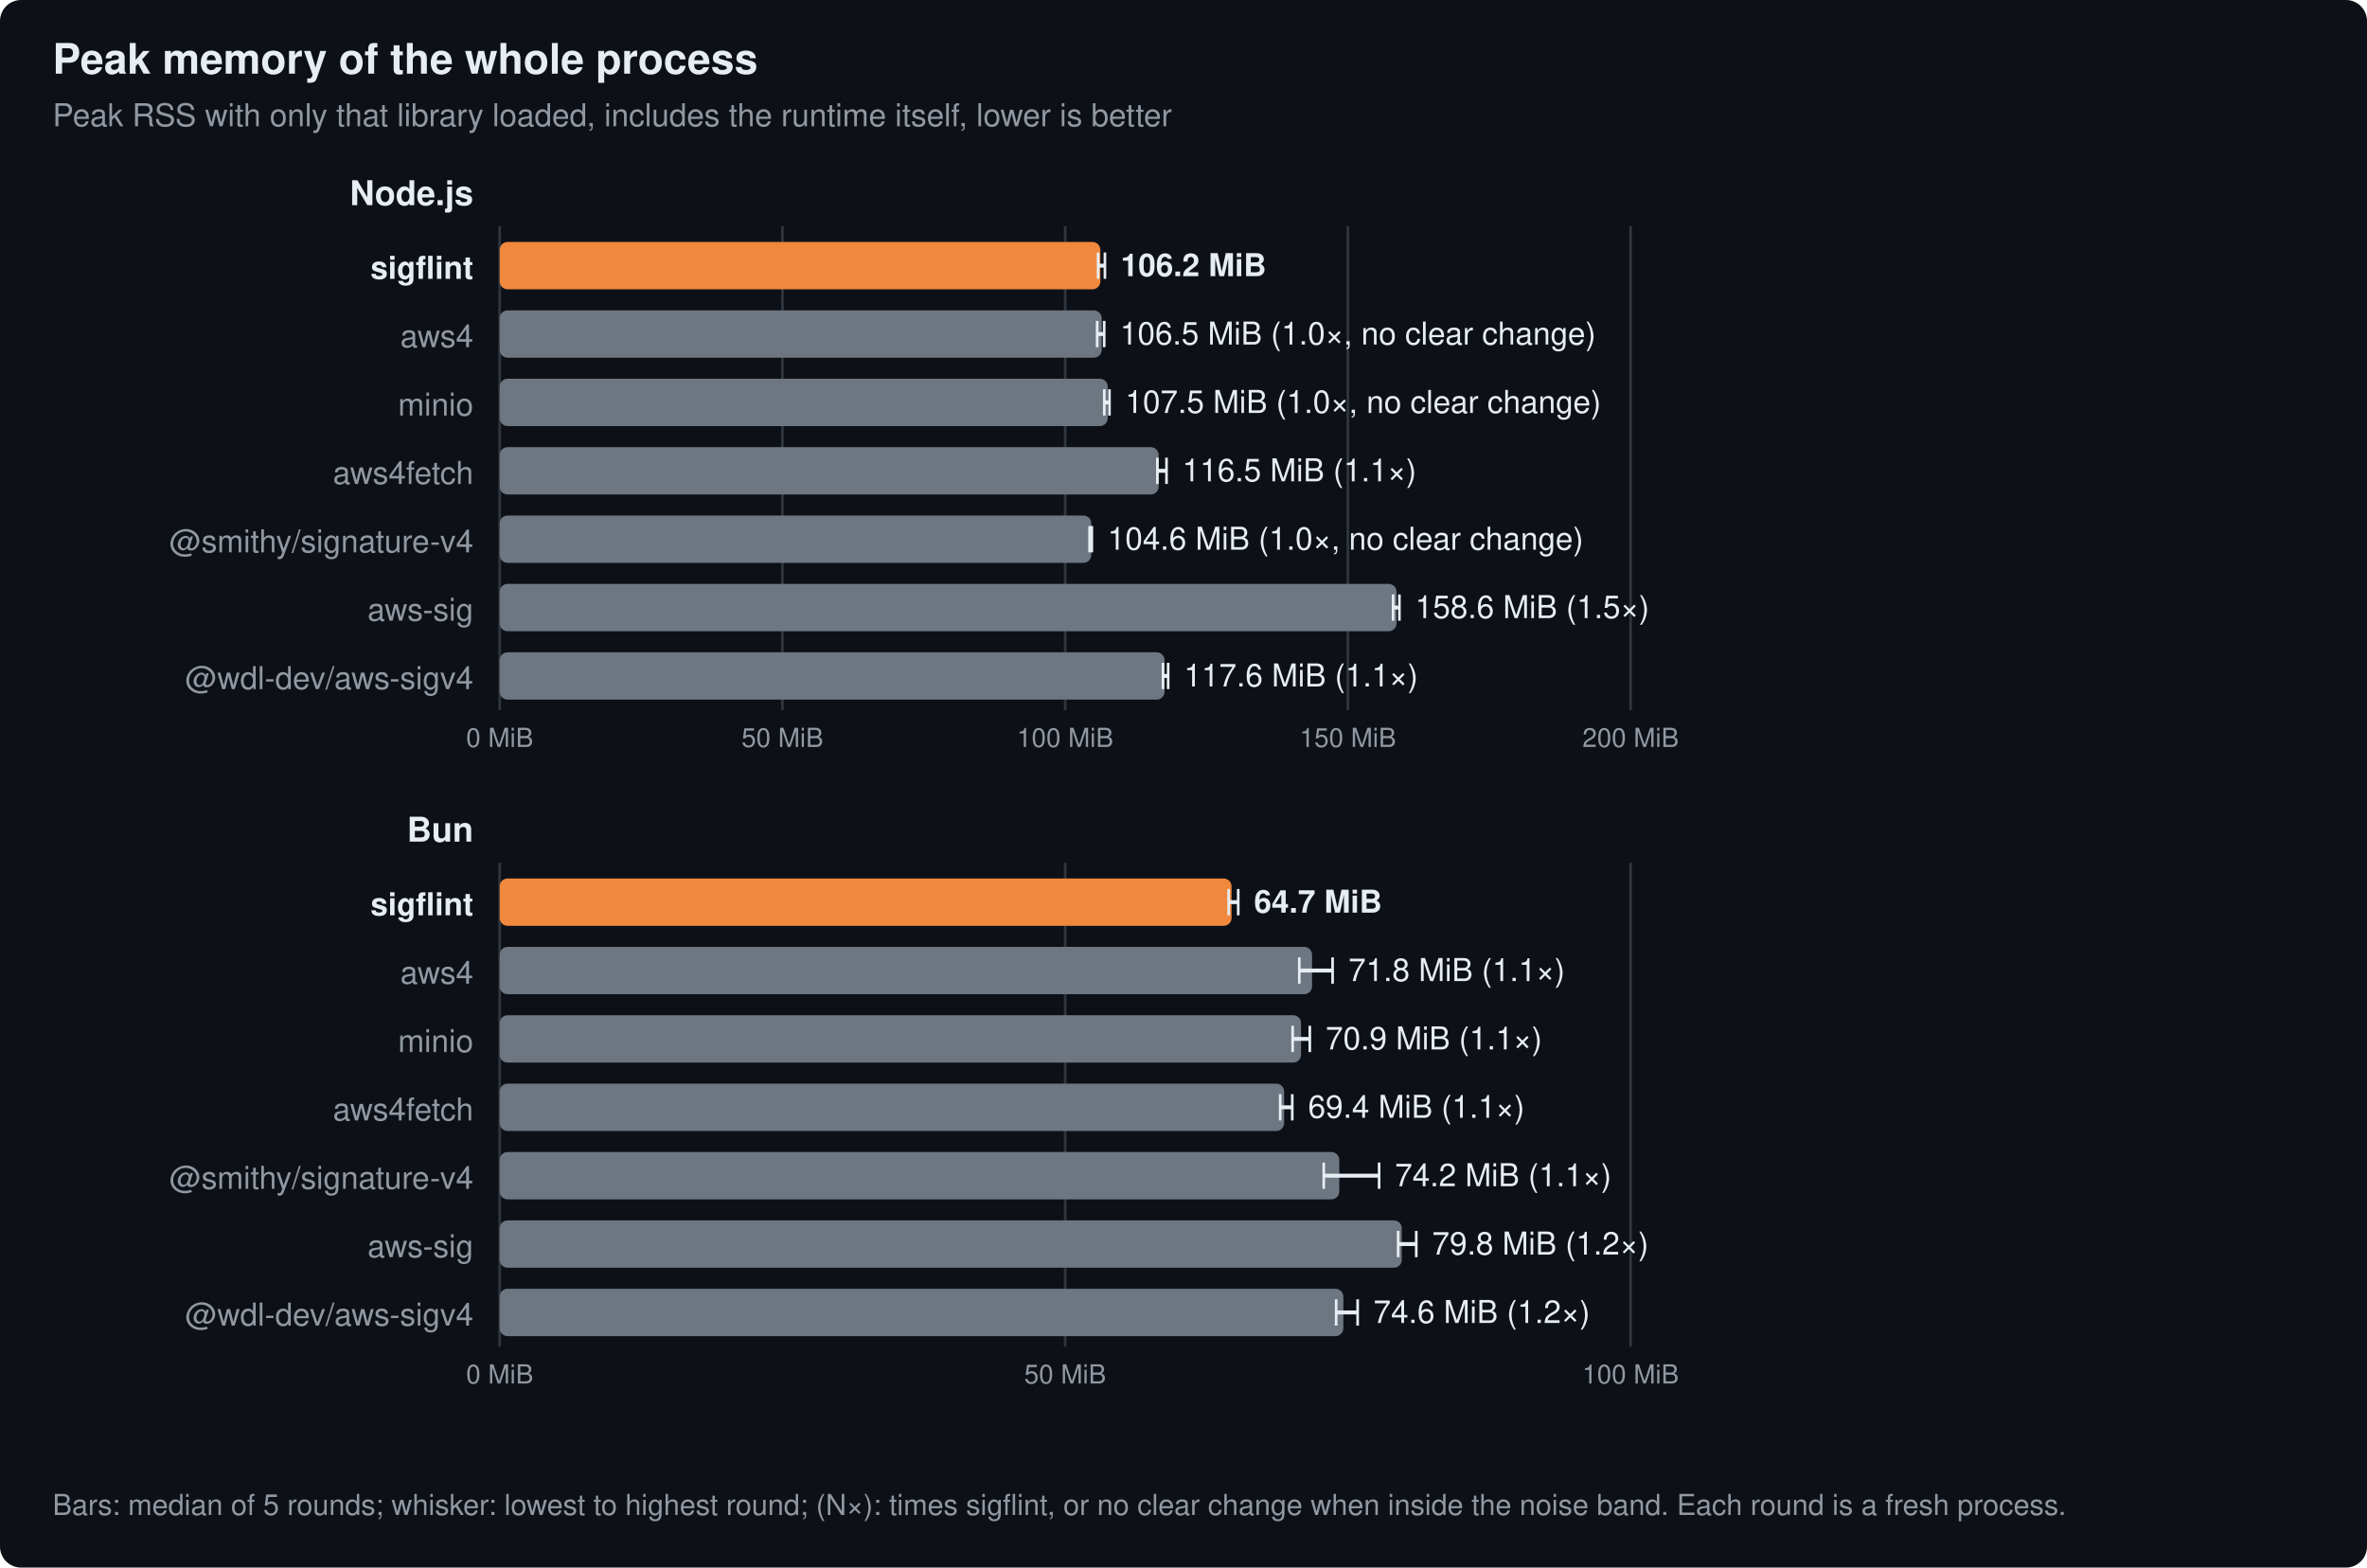
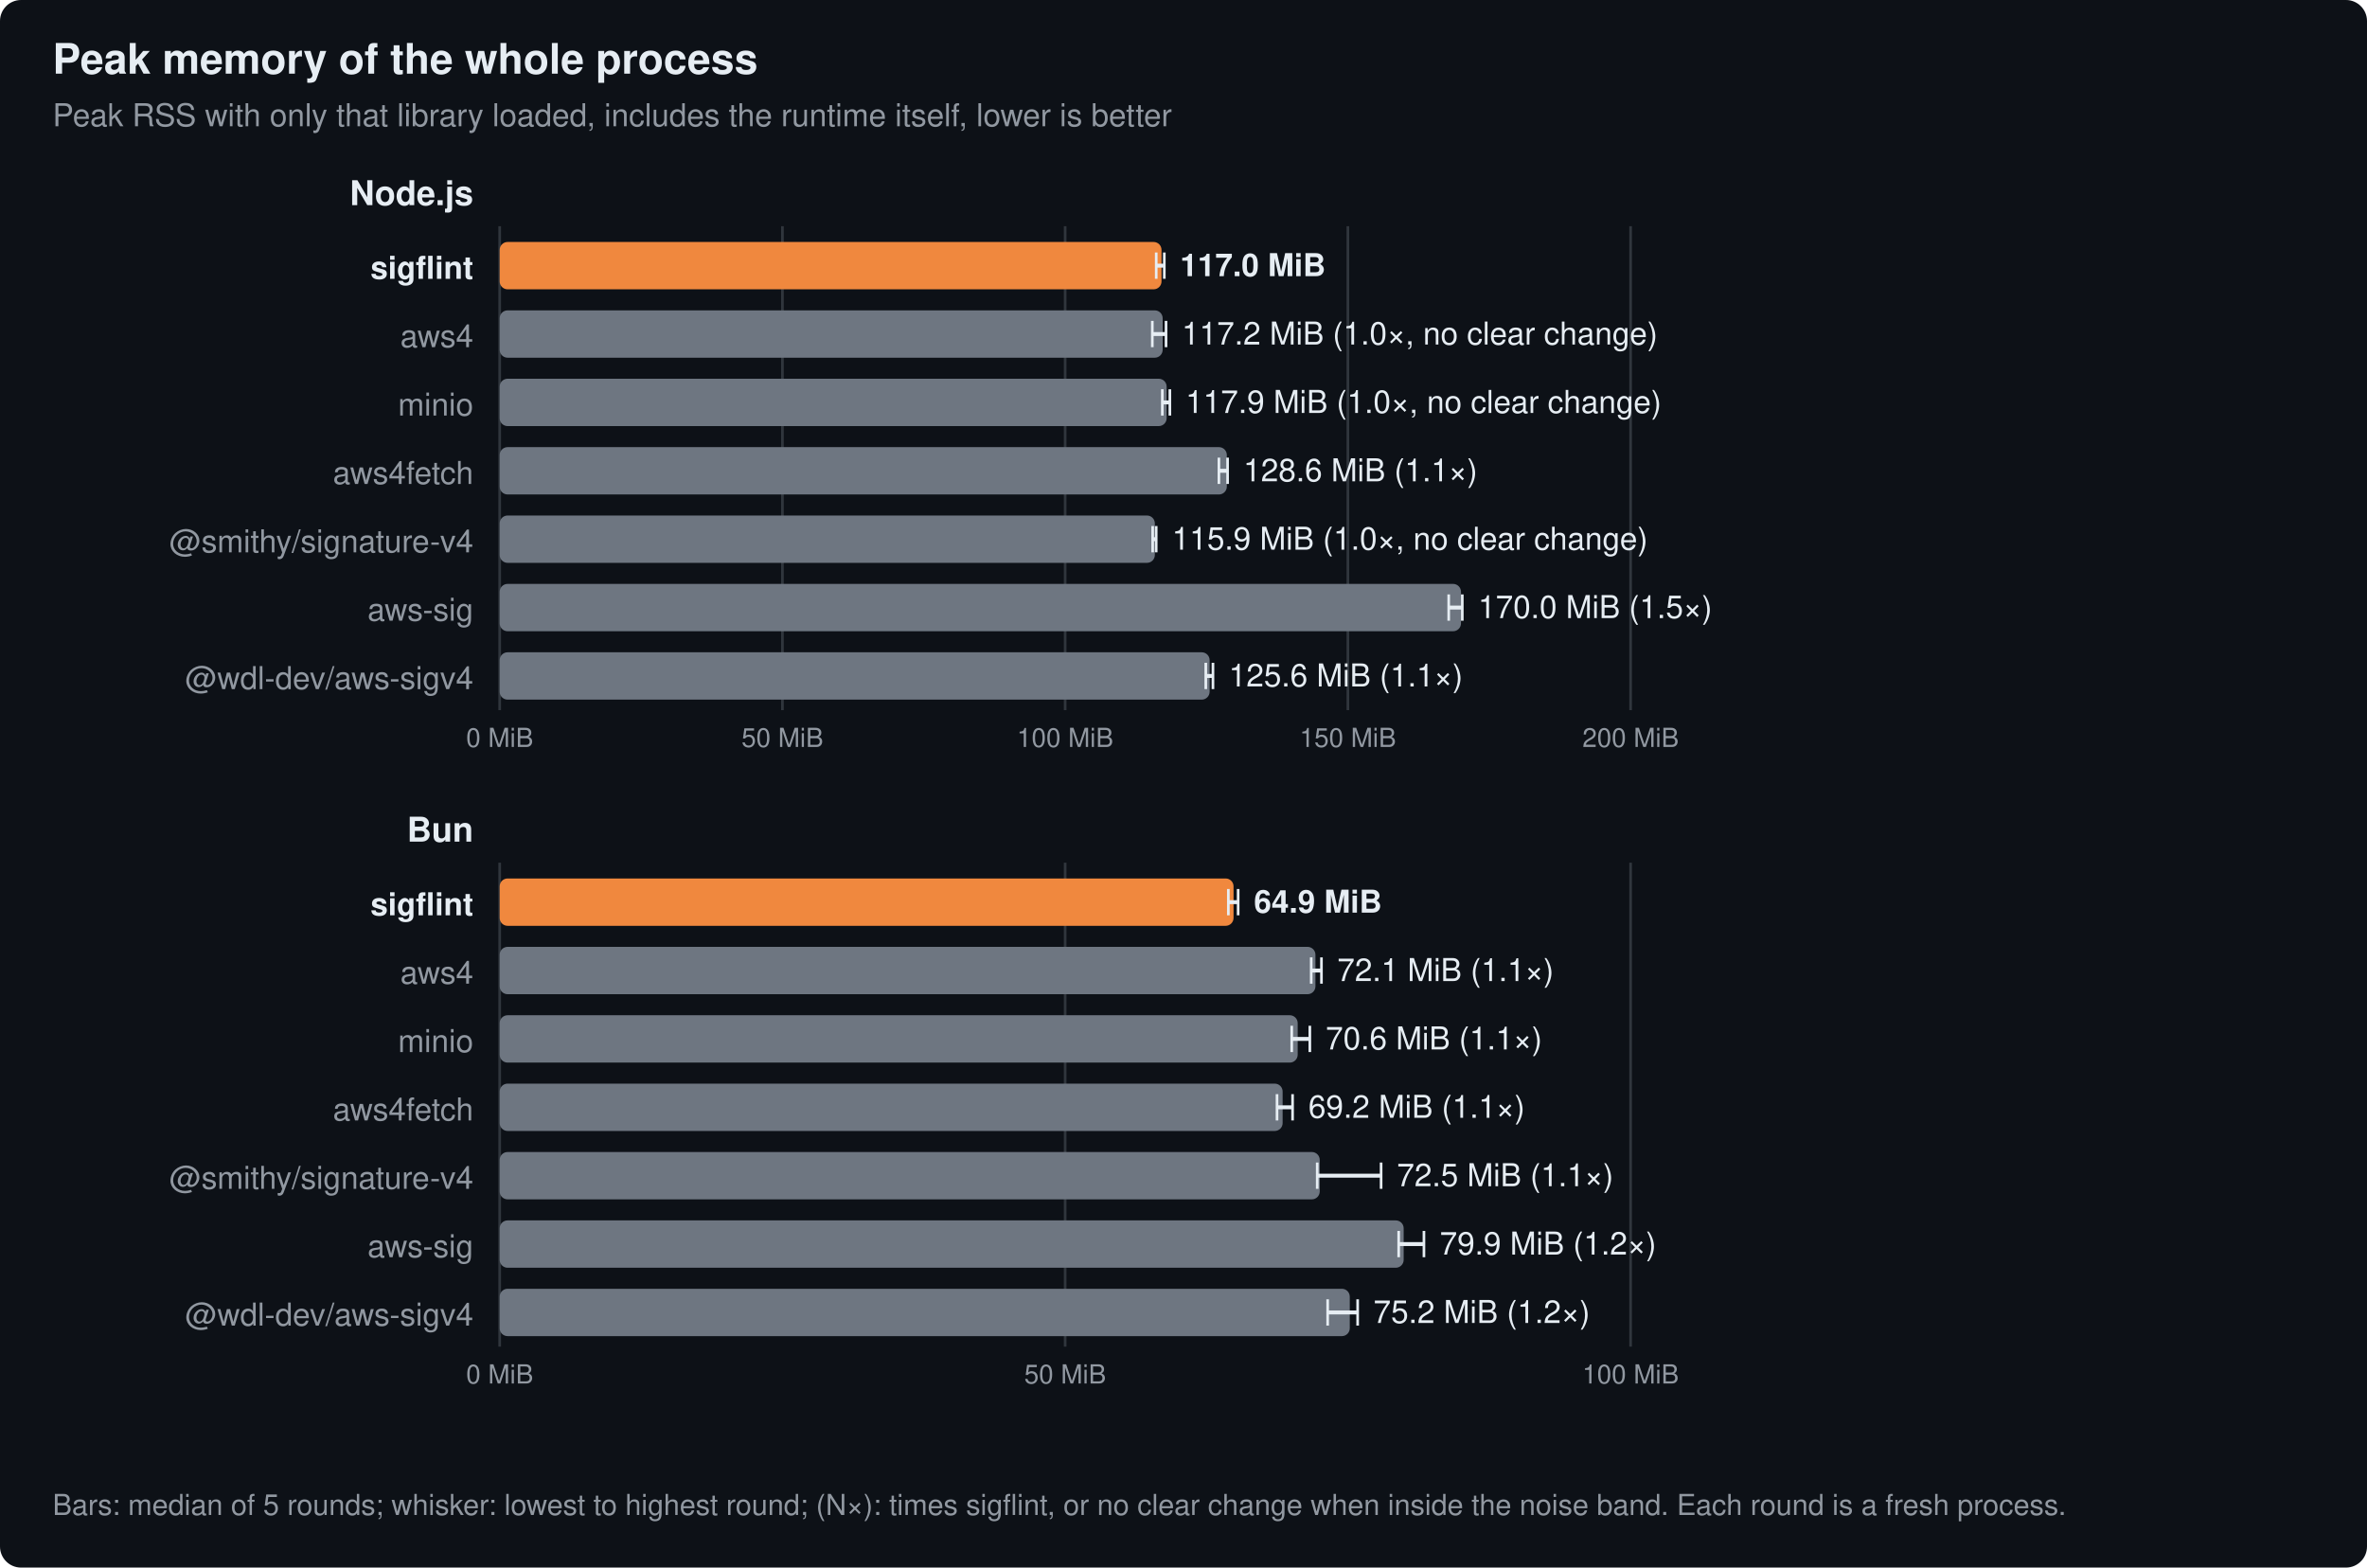
<svg xmlns="http://www.w3.org/2000/svg" width="900" height="596" viewBox="0 0 900 596" role="img" aria-labelledby="t" font-family="-apple-system,BlinkMacSystemFont,'Segoe UI',Helvetica,Arial,sans-serif">
  <rect width="900" height="596" rx="8" fill="#0d1117" />
  <text x="20" y="28" font-size="16" fill="#e6edf3" text-anchor="start" font-weight="600">Peak memory of the whole process</text>
  <text x="20" y="48" font-size="12" fill="#9198a1" text-anchor="start" font-weight="400">Peak RSS with only that library loaded, includes the runtime itself, lower is better</text>
  <text x="180" y="78" font-size="13" fill="#e6edf3" text-anchor="end" font-weight="700">Node.js</text>
  <line x1="190" y1="86" x2="190" y2="270" stroke="#30363d" />
  <text x="190" y="284" font-size="10" fill="#9198a1" text-anchor="middle" font-weight="400">0 MiB</text>
  <line x1="297.5" y1="86" x2="297.5" y2="270" stroke="#30363d" />
  <text x="297.5" y="284" font-size="10" fill="#9198a1" text-anchor="middle" font-weight="400">50 MiB</text>
  <line x1="405" y1="86" x2="405" y2="270" stroke="#30363d" />
  <text x="405" y="284" font-size="10" fill="#9198a1" text-anchor="middle" font-weight="400">100 MiB</text>
  <line x1="512.5" y1="86" x2="512.5" y2="270" stroke="#30363d" />
  <text x="512.5" y="284" font-size="10" fill="#9198a1" text-anchor="middle" font-weight="400">150 MiB</text>
  <line x1="620" y1="86" x2="620" y2="270" stroke="#30363d" />
  <text x="620" y="284" font-size="10" fill="#9198a1" text-anchor="middle" font-weight="400">200 MiB</text>
  <text x="180" y="106" font-size="12" fill="#e6edf3" text-anchor="end" font-weight="700">sigflint</text>
-   <rect x="190" y="92" width="228.387" height="18" rx="3" fill="#f0883e" />
-   <line x1="417.53" y1="101" x2="420.126" y2="101" stroke="#e6edf3" stroke-width="1.5" />
-   <line x1="417.53" y1="96" x2="417.53" y2="106" stroke="#e6edf3" />
-   <line x1="420.126" y1="96" x2="420.126" y2="106" stroke="#e6edf3" />
-   <text x="426.126" y="105" font-size="12" fill="#e6edf3" text-anchor="start" font-weight="700">106.2 MiB</text>
+   <rect x="190" y="92" width="251.642" height="18" rx="3" fill="#f0883e" />
+   <line x1="439.627" y1="101" x2="442.701" y2="101" stroke="#e6edf3" stroke-width="1.5" />
+   <line x1="439.627" y1="96" x2="439.627" y2="106" stroke="#e6edf3" />
+   <line x1="442.701" y1="96" x2="442.701" y2="106" stroke="#e6edf3" />
+   <text x="448.701" y="105" font-size="12" fill="#e6edf3" text-anchor="start" font-weight="700">117.0 MiB</text>
  <text x="180" y="132" font-size="12" fill="#9198a1" text-anchor="end" font-weight="400">aws4</text>
-   <rect x="190" y="118" width="228.899" height="18" rx="3" fill="#6e7681" />
-   <line x1="417.169" y1="127" x2="419.848" y2="127" stroke="#e6edf3" stroke-width="1.5" />
-   <line x1="417.169" y1="122" x2="417.169" y2="132" stroke="#e6edf3" />
-   <line x1="419.848" y1="122" x2="419.848" y2="132" stroke="#e6edf3" />
-   <text x="425.848" y="131" font-size="12" fill="#e6edf3" text-anchor="start" font-weight="400">106.5 MiB  (1.0×, no clear change)</text>
+   <rect x="190" y="118" width="252.079" height="18" rx="3" fill="#6e7681" />
+   <line x1="438.14" y1="127" x2="443.356" y2="127" stroke="#e6edf3" stroke-width="1.5" />
+   <line x1="438.14" y1="122" x2="438.14" y2="132" stroke="#e6edf3" />
+   <line x1="443.356" y1="122" x2="443.356" y2="132" stroke="#e6edf3" />
+   <text x="449.356" y="131" font-size="12" fill="#e6edf3" text-anchor="start" font-weight="400">117.2 MiB  (1.0×, no clear change)</text>
  <text x="180" y="158" font-size="12" fill="#9198a1" text-anchor="end" font-weight="400">minio</text>
-   <rect x="190" y="144" width="231.201" height="18" rx="3" fill="#6e7681" />
-   <line x1="419.882" y1="153" x2="421.847" y2="153" stroke="#e6edf3" stroke-width="1.5" />
-   <line x1="419.882" y1="148" x2="419.882" y2="158" stroke="#e6edf3" />
-   <line x1="421.847" y1="148" x2="421.847" y2="158" stroke="#e6edf3" />
-   <text x="427.847" y="157" font-size="12" fill="#e6edf3" text-anchor="start" font-weight="400">107.5 MiB  (1.0×, no clear change)</text>
+   <rect x="190" y="144" width="253.591" height="18" rx="3" fill="#6e7681" />
+   <line x1="441.945" y1="153" x2="444.809" y2="153" stroke="#e6edf3" stroke-width="1.5" />
+   <line x1="441.945" y1="148" x2="441.945" y2="158" stroke="#e6edf3" />
+   <line x1="444.809" y1="148" x2="444.809" y2="158" stroke="#e6edf3" />
+   <text x="450.809" y="157" font-size="12" fill="#e6edf3" text-anchor="start" font-weight="400">117.9 MiB  (1.0×, no clear change)</text>
  <text x="180" y="184" font-size="12" fill="#9198a1" text-anchor="end" font-weight="400">aws4fetch</text>
-   <rect x="190" y="170" width="250.559" height="18" rx="3" fill="#6e7681" />
-   <line x1="440.072" y1="179" x2="443.54" y2="179" stroke="#e6edf3" stroke-width="1.5" />
-   <line x1="440.072" y1="174" x2="440.072" y2="184" stroke="#e6edf3" />
-   <line x1="443.54" y1="174" x2="443.54" y2="184" stroke="#e6edf3" />
-   <text x="449.54" y="183" font-size="12" fill="#e6edf3" text-anchor="start" font-weight="400">116.5 MiB  (1.1×)</text>
+   <rect x="190" y="170" width="276.477" height="18" rx="3" fill="#6e7681" />
+   <line x1="463.462" y1="179" x2="466.762" y2="179" stroke="#e6edf3" stroke-width="1.5" />
+   <line x1="463.462" y1="174" x2="463.462" y2="184" stroke="#e6edf3" />
+   <line x1="466.762" y1="174" x2="466.762" y2="184" stroke="#e6edf3" />
+   <text x="472.762" y="183" font-size="12" fill="#e6edf3" text-anchor="start" font-weight="400">128.6 MiB  (1.1×)</text>
  <text x="180" y="210" font-size="12" fill="#9198a1" text-anchor="end" font-weight="400">@smithy/signature-v4</text>
-   <rect x="190" y="196" width="224.944" height="18" rx="3" fill="#6e7681" />
-   <line x1="414.297" y1="205" x2="415.137" y2="205" stroke="#e6edf3" stroke-width="1.5" />
-   <line x1="414.297" y1="200" x2="414.297" y2="210" stroke="#e6edf3" />
-   <line x1="415.137" y1="200" x2="415.137" y2="210" stroke="#e6edf3" />
-   <text x="421.137" y="209" font-size="12" fill="#e6edf3" text-anchor="start" font-weight="400">104.6 MiB  (1.0×, no clear change)</text>
+   <rect x="190" y="196" width="249.106" height="18" rx="3" fill="#6e7681" />
+   <line x1="438.275" y1="205" x2="439.618" y2="205" stroke="#e6edf3" stroke-width="1.5" />
+   <line x1="438.275" y1="200" x2="438.275" y2="210" stroke="#e6edf3" />
+   <line x1="439.618" y1="200" x2="439.618" y2="210" stroke="#e6edf3" />
+   <text x="445.618" y="209" font-size="12" fill="#e6edf3" text-anchor="start" font-weight="400">115.9 MiB  (1.0×, no clear change)</text>
  <text x="180" y="236" font-size="12" fill="#9198a1" text-anchor="end" font-weight="400">aws-sig</text>
-   <rect x="190" y="222" width="341.002" height="18" rx="3" fill="#6e7681" />
-   <line x1="529.692" y1="231" x2="532.094" y2="231" stroke="#e6edf3" stroke-width="1.5" />
-   <line x1="529.692" y1="226" x2="529.692" y2="236" stroke="#e6edf3" />
-   <line x1="532.094" y1="226" x2="532.094" y2="236" stroke="#e6edf3" />
-   <text x="538.094" y="235" font-size="12" fill="#e6edf3" text-anchor="start" font-weight="400">158.6 MiB  (1.5×)</text>
+   <rect x="190" y="222" width="365.508" height="18" rx="3" fill="#6e7681" />
+   <line x1="550.839" y1="231" x2="556.004" y2="231" stroke="#e6edf3" stroke-width="1.5" />
+   <line x1="550.839" y1="226" x2="550.839" y2="236" stroke="#e6edf3" />
+   <line x1="556.004" y1="226" x2="556.004" y2="236" stroke="#e6edf3" />
+   <text x="562.004" y="235" font-size="12" fill="#e6edf3" text-anchor="start" font-weight="400">170.0 MiB  (1.5×)</text>
  <text x="180" y="262" font-size="12" fill="#9198a1" text-anchor="end" font-weight="400">@wdl-dev/aws-sigv4</text>
-   <rect x="190" y="248" width="252.801" height="18" rx="3" fill="#6e7681" />
-   <line x1="442.197" y1="257" x2="444.162" y2="257" stroke="#e6edf3" stroke-width="1.5" />
-   <line x1="442.197" y1="252" x2="442.197" y2="262" stroke="#e6edf3" />
-   <line x1="444.162" y1="252" x2="444.162" y2="262" stroke="#e6edf3" />
-   <text x="450.162" y="261" font-size="12" fill="#e6edf3" text-anchor="start" font-weight="400">117.6 MiB  (1.1×)</text>
+   <rect x="190" y="248" width="269.934" height="18" rx="3" fill="#6e7681" />
+   <line x1="458.473" y1="257" x2="461.202" y2="257" stroke="#e6edf3" stroke-width="1.5" />
+   <line x1="458.473" y1="252" x2="458.473" y2="262" stroke="#e6edf3" />
+   <line x1="461.202" y1="252" x2="461.202" y2="262" stroke="#e6edf3" />
+   <text x="467.202" y="261" font-size="12" fill="#e6edf3" text-anchor="start" font-weight="400">125.6 MiB  (1.1×)</text>
  <text x="180" y="320" font-size="13" fill="#e6edf3" text-anchor="end" font-weight="700">Bun</text>
  <line x1="190" y1="328" x2="190" y2="512" stroke="#30363d" />
  <text x="190" y="526" font-size="10" fill="#9198a1" text-anchor="middle" font-weight="400">0 MiB</text>
  <line x1="405" y1="328" x2="405" y2="512" stroke="#30363d" />
  <text x="405" y="526" font-size="10" fill="#9198a1" text-anchor="middle" font-weight="400">50 MiB</text>
  <line x1="620" y1="328" x2="620" y2="512" stroke="#30363d" />
  <text x="620" y="526" font-size="10" fill="#9198a1" text-anchor="middle" font-weight="400">100 MiB</text>
  <text x="180" y="348" font-size="12" fill="#e6edf3" text-anchor="end" font-weight="700">sigflint</text>
-   <rect x="190" y="334" width="278.274" height="18" rx="3" fill="#f0883e" />
-   <line x1="467.165" y1="343" x2="470.81" y2="343" stroke="#e6edf3" stroke-width="1.5" />
-   <line x1="467.165" y1="338" x2="467.165" y2="348" stroke="#e6edf3" />
-   <line x1="470.81" y1="338" x2="470.81" y2="348" stroke="#e6edf3" />
-   <text x="476.81" y="347" font-size="12" fill="#e6edf3" text-anchor="start" font-weight="700">64.7 MiB</text>
+   <rect x="190" y="334" width="279.03" height="18" rx="3" fill="#f0883e" />
+   <line x1="467.048" y1="343" x2="470.777" y2="343" stroke="#e6edf3" stroke-width="1.5" />
+   <line x1="467.048" y1="338" x2="467.048" y2="348" stroke="#e6edf3" />
+   <line x1="470.777" y1="338" x2="470.777" y2="348" stroke="#e6edf3" />
+   <text x="476.777" y="347" font-size="12" fill="#e6edf3" text-anchor="start" font-weight="700">64.9 MiB</text>
  <text x="180" y="374" font-size="12" fill="#9198a1" text-anchor="end" font-weight="400">aws4</text>
-   <rect x="190" y="360" width="308.878" height="18" rx="3" fill="#6e7681" />
-   <line x1="494.023" y1="369" x2="506.688" y2="369" stroke="#e6edf3" stroke-width="1.5" />
-   <line x1="494.023" y1="364" x2="494.023" y2="374" stroke="#e6edf3" />
-   <line x1="506.688" y1="364" x2="506.688" y2="374" stroke="#e6edf3" />
-   <text x="512.688" y="373" font-size="12" fill="#e6edf3" text-anchor="start" font-weight="400">71.8 MiB  (1.1×)</text>
+   <rect x="190" y="360" width="310.171" height="18" rx="3" fill="#6e7681" />
+   <line x1="498.559" y1="369" x2="502.455" y2="369" stroke="#e6edf3" stroke-width="1.5" />
+   <line x1="498.559" y1="364" x2="498.559" y2="374" stroke="#e6edf3" />
+   <line x1="502.455" y1="364" x2="502.455" y2="374" stroke="#e6edf3" />
+   <text x="508.455" y="373" font-size="12" fill="#e6edf3" text-anchor="start" font-weight="400">72.1 MiB  (1.1×)</text>
  <text x="180" y="400" font-size="12" fill="#9198a1" text-anchor="end" font-weight="400">minio</text>
-   <rect x="190" y="386" width="304.695" height="18" rx="3" fill="#6e7681" />
-   <line x1="491.487" y1="395" x2="498.021" y2="395" stroke="#e6edf3" stroke-width="1.5" />
-   <line x1="491.487" y1="390" x2="491.487" y2="400" stroke="#e6edf3" />
-   <line x1="498.021" y1="390" x2="498.021" y2="400" stroke="#e6edf3" />
-   <text x="504.021" y="399" font-size="12" fill="#e6edf3" text-anchor="start" font-weight="400">70.9 MiB  (1.1×)</text>
+   <rect x="190" y="386" width="303.419" height="18" rx="3" fill="#6e7681" />
+   <line x1="491.151" y1="395" x2="498.038" y2="395" stroke="#e6edf3" stroke-width="1.5" />
+   <line x1="491.151" y1="390" x2="491.151" y2="400" stroke="#e6edf3" />
+   <line x1="498.038" y1="390" x2="498.038" y2="400" stroke="#e6edf3" />
+   <text x="504.038" y="399" font-size="12" fill="#e6edf3" text-anchor="start" font-weight="400">70.6 MiB  (1.1×)</text>
  <text x="180" y="426" font-size="12" fill="#9198a1" text-anchor="end" font-weight="400">aws4fetch</text>
-   <rect x="190" y="412" width="298.262" height="18" rx="3" fill="#6e7681" />
-   <line x1="486.767" y1="421" x2="491.353" y2="421" stroke="#e6edf3" stroke-width="1.5" />
-   <line x1="486.767" y1="416" x2="486.767" y2="426" stroke="#e6edf3" />
-   <line x1="491.353" y1="416" x2="491.353" y2="426" stroke="#e6edf3" />
-   <text x="497.353" y="425" font-size="12" fill="#e6edf3" text-anchor="start" font-weight="400">69.4 MiB  (1.1×)</text>
+   <rect x="190" y="412" width="297.691" height="18" rx="3" fill="#6e7681" />
+   <line x1="485.558" y1="421" x2="491.47" y2="421" stroke="#e6edf3" stroke-width="1.5" />
+   <line x1="485.558" y1="416" x2="485.558" y2="426" stroke="#e6edf3" />
+   <line x1="491.47" y1="416" x2="491.47" y2="426" stroke="#e6edf3" />
+   <text x="497.47" y="425" font-size="12" fill="#e6edf3" text-anchor="start" font-weight="400">69.2 MiB  (1.1×)</text>
  <text x="180" y="452" font-size="12" fill="#9198a1" text-anchor="end" font-weight="400">@smithy/signature-v4</text>
-   <rect x="190" y="438" width="319.241" height="18" rx="3" fill="#6e7681" />
-   <line x1="503.329" y1="447" x2="524.375" y2="447" stroke="#e6edf3" stroke-width="1.5" />
-   <line x1="503.329" y1="442" x2="503.329" y2="452" stroke="#e6edf3" />
-   <line x1="524.375" y1="442" x2="524.375" y2="452" stroke="#e6edf3" />
-   <text x="530.375" y="451" font-size="12" fill="#e6edf3" text-anchor="start" font-weight="400">74.2 MiB  (1.1×)</text>
+   <rect x="190" y="438" width="311.8" height="18" rx="3" fill="#6e7681" />
+   <line x1="500.843" y1="447" x2="525.131" y2="447" stroke="#e6edf3" stroke-width="1.5" />
+   <line x1="500.843" y1="442" x2="500.843" y2="452" stroke="#e6edf3" />
+   <line x1="525.131" y1="442" x2="525.131" y2="452" stroke="#e6edf3" />
+   <text x="531.131" y="451" font-size="12" fill="#e6edf3" text-anchor="start" font-weight="400">72.5 MiB  (1.1×)</text>
  <text x="180" y="478" font-size="12" fill="#9198a1" text-anchor="end" font-weight="400">aws-sig</text>
-   <rect x="190" y="464" width="342.992" height="18" rx="3" fill="#6e7681" />
-   <line x1="531.615" y1="473" x2="538.502" y2="473" stroke="#e6edf3" stroke-width="1.5" />
-   <line x1="531.615" y1="468" x2="531.615" y2="478" stroke="#e6edf3" />
-   <line x1="538.502" y1="468" x2="538.502" y2="478" stroke="#e6edf3" />
-   <text x="544.502" y="477" font-size="12" fill="#e6edf3" text-anchor="start" font-weight="400">79.8 MiB  (1.2×)</text>
+   <rect x="190" y="464" width="343.714" height="18" rx="3" fill="#6e7681" />
+   <line x1="531.816" y1="473" x2="541.424" y2="473" stroke="#e6edf3" stroke-width="1.5" />
+   <line x1="531.816" y1="468" x2="531.816" y2="478" stroke="#e6edf3" />
+   <line x1="541.424" y1="468" x2="541.424" y2="478" stroke="#e6edf3" />
+   <text x="547.424" y="477" font-size="12" fill="#e6edf3" text-anchor="start" font-weight="400">79.9 MiB  (1.2×)</text>
  <text x="180" y="504" font-size="12" fill="#9198a1" text-anchor="end" font-weight="400">@wdl-dev/aws-sigv4</text>
-   <rect x="190" y="490" width="320.787" height="18" rx="3" fill="#6e7681" />
-   <line x1="508.049" y1="499" x2="516.212" y2="499" stroke="#e6edf3" stroke-width="1.5" />
-   <line x1="508.049" y1="494" x2="508.049" y2="504" stroke="#e6edf3" />
+   <rect x="190" y="490" width="323.222" height="18" rx="3" fill="#6e7681" />
+   <line x1="504.807" y1="499" x2="516.212" y2="499" stroke="#e6edf3" stroke-width="1.5" />
+   <line x1="504.807" y1="494" x2="504.807" y2="504" stroke="#e6edf3" />
  <line x1="516.212" y1="494" x2="516.212" y2="504" stroke="#e6edf3" />
-   <text x="522.212" y="503" font-size="12" fill="#e6edf3" text-anchor="start" font-weight="400">74.6 MiB  (1.2×)</text>
+   <text x="522.212" y="503" font-size="12" fill="#e6edf3" text-anchor="start" font-weight="400">75.2 MiB  (1.2×)</text>
  <text x="20" y="576" font-size="11" fill="#9198a1" text-anchor="start" font-weight="400">Bars: median of 5 rounds; whisker: lowest to highest round; (N×): times sigflint, or no clear change when inside the noise band. Each round is a fresh process.</text>
</svg>
